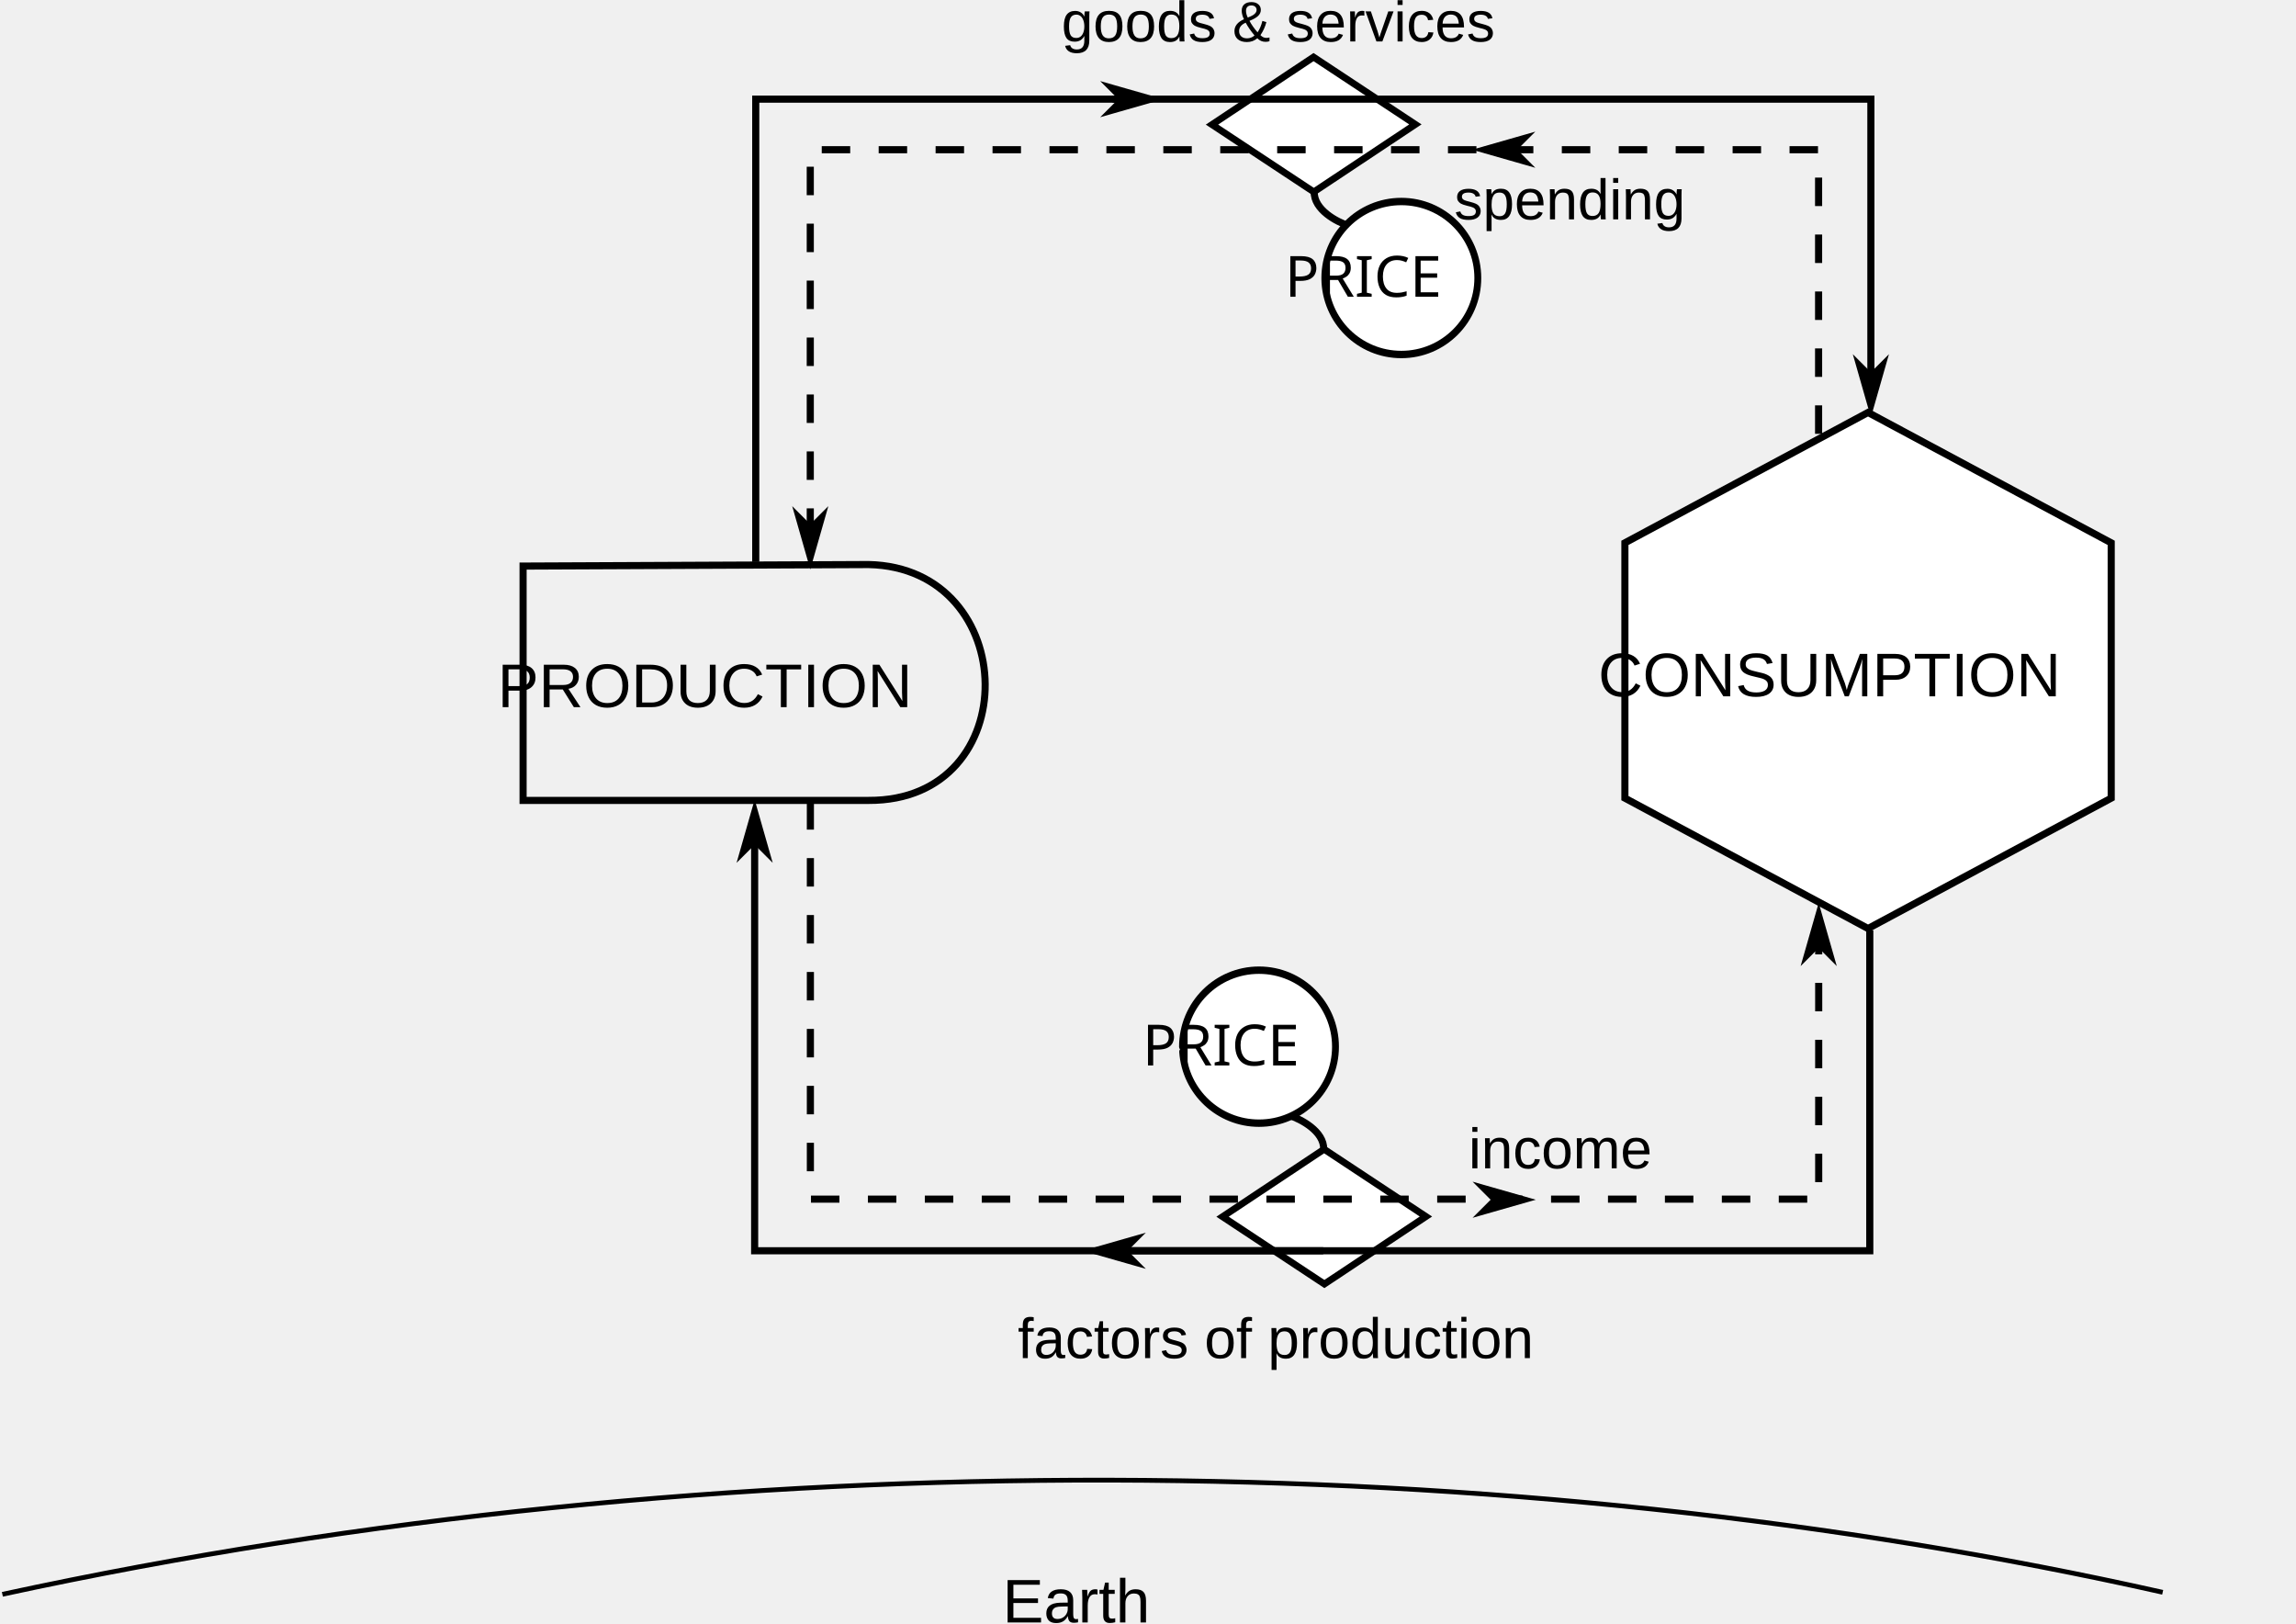
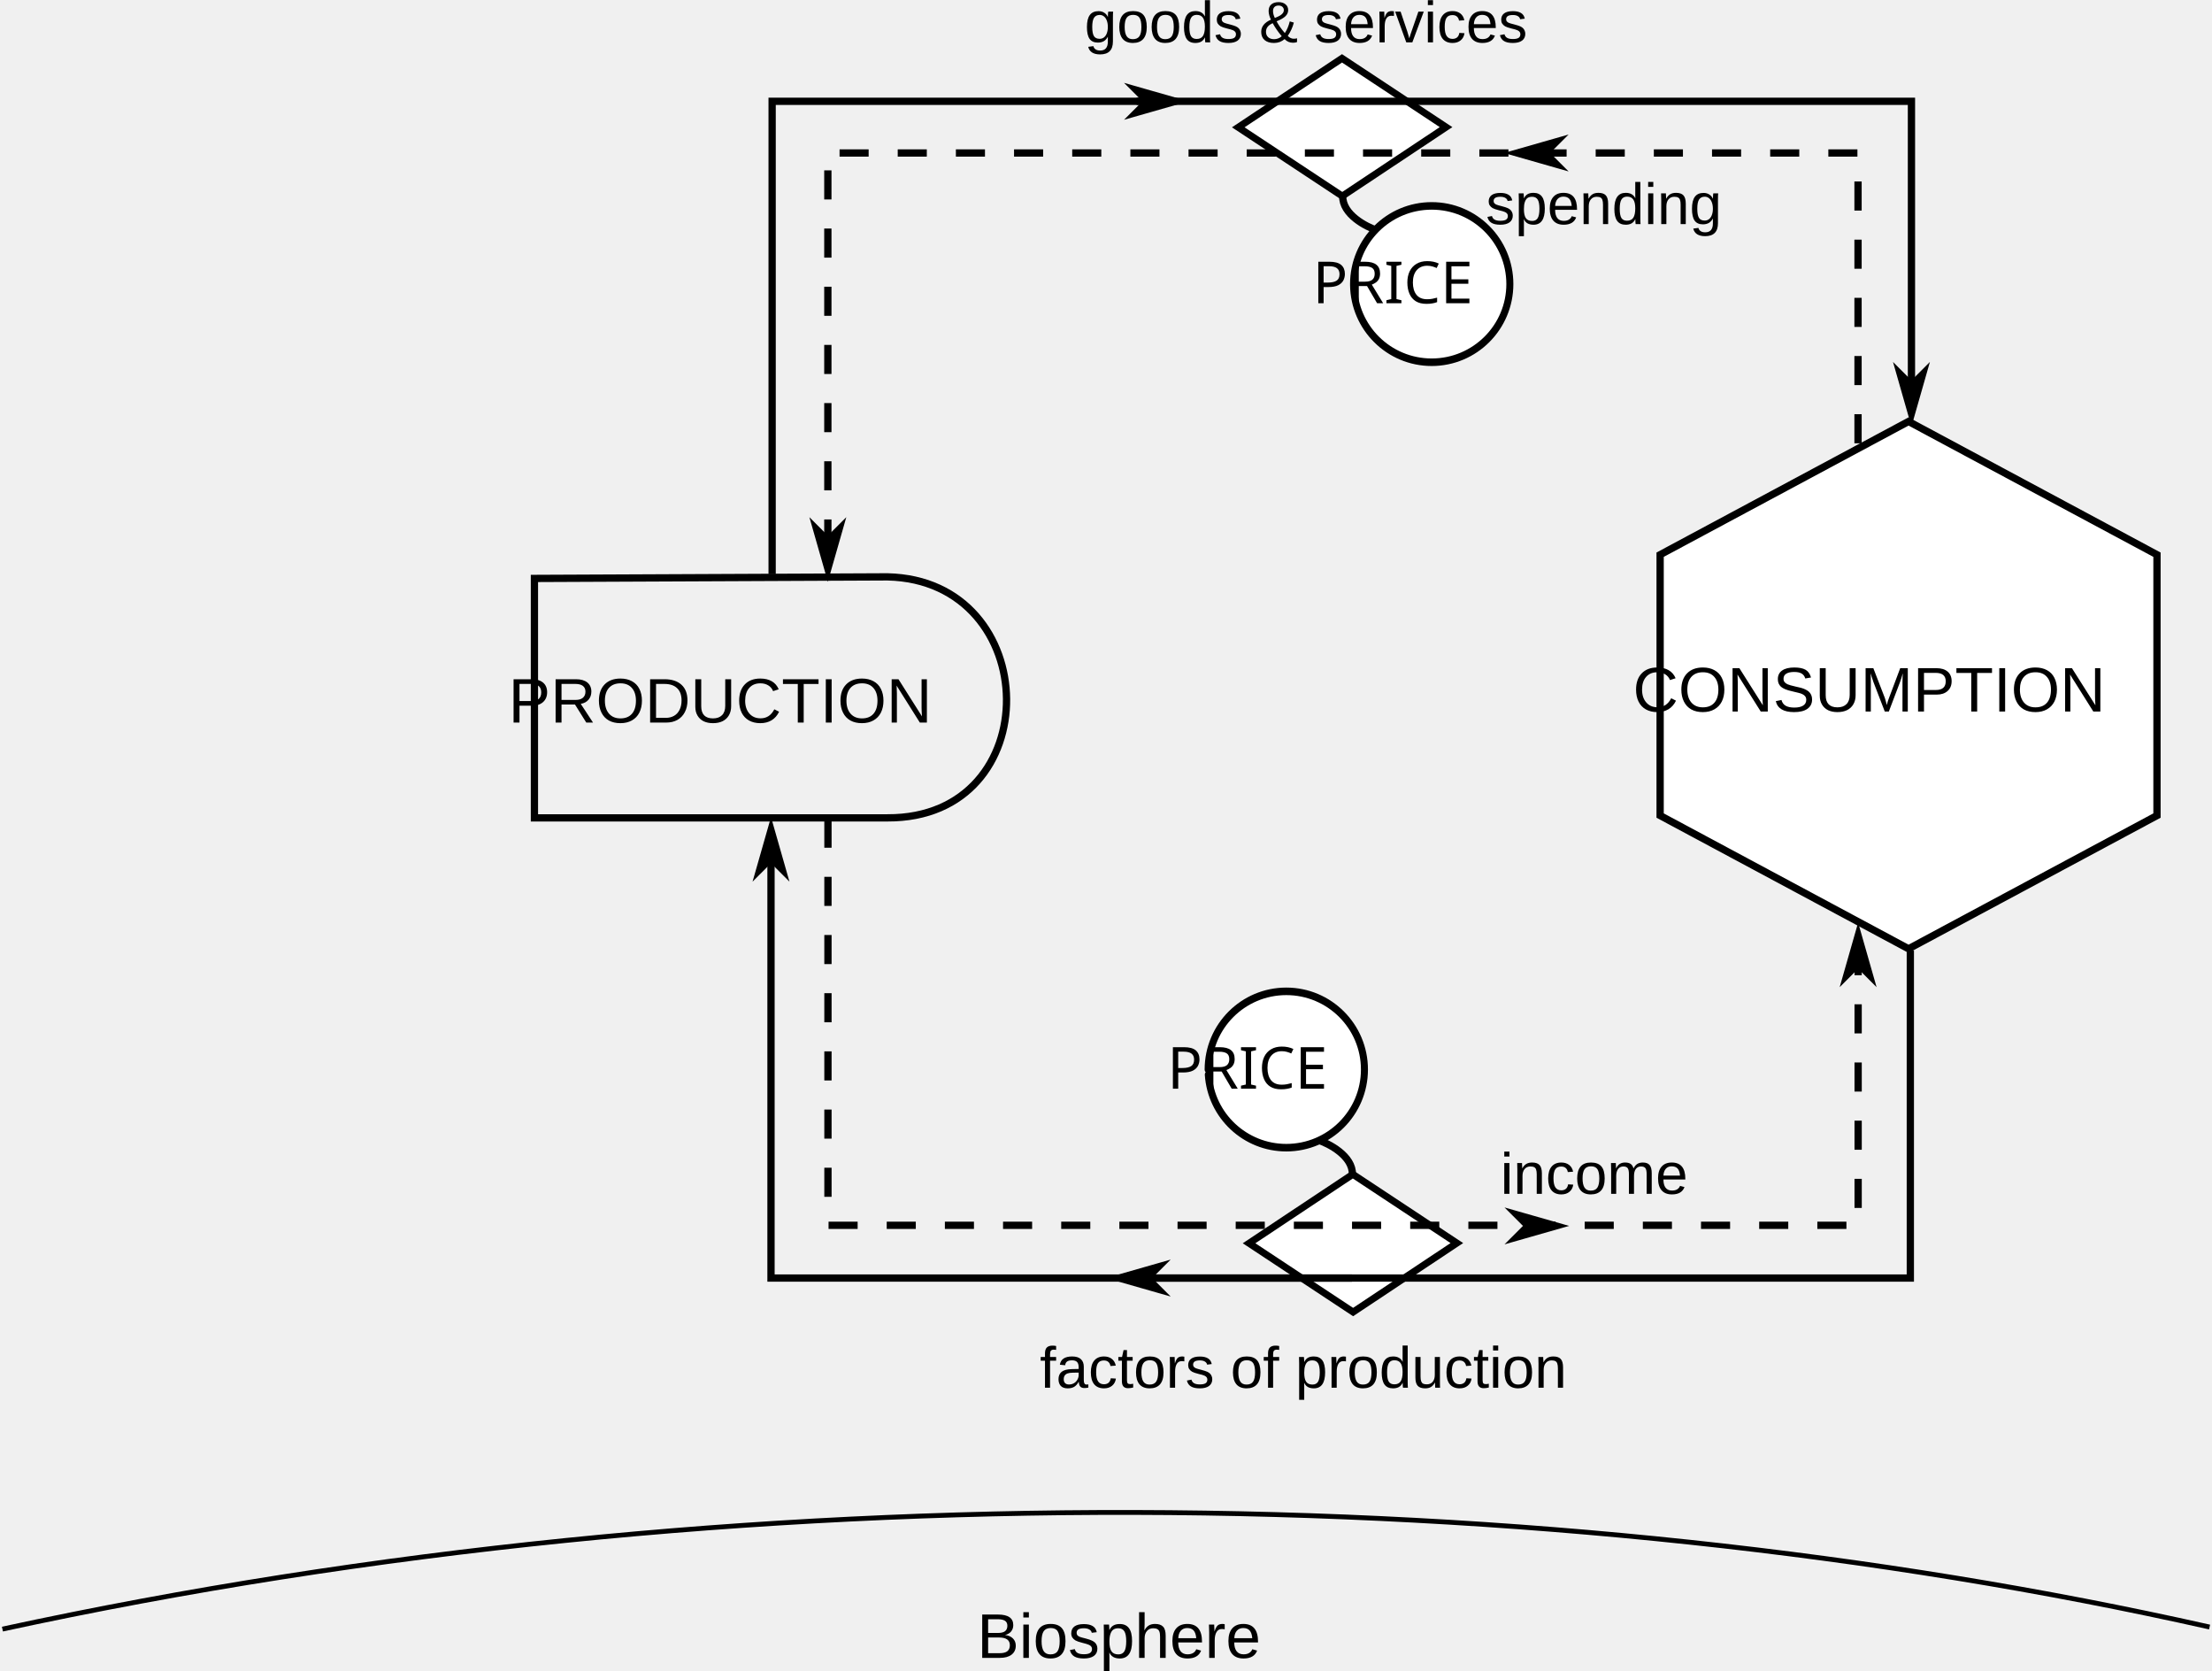
- <svg xmlns="http://www.w3.org/2000/svg" width="483.968" height="342.09" id="svg3126" version="1.1">
+ <svg xmlns="http://www.w3.org/2000/svg" width="456.366" height="344.521" id="svg3126" version="1.1">
  <defs id="defs3128">
    <marker orient="auto" refY="0" refX="0" id="Arrow2Sstart" style="overflow:visible">
      <path id="path5963" style="font-size:12px;fill-rule:evenodd;stroke-width:0.625;stroke-linejoin:round" d="M 8.719,4.034 -2.207,0.016 8.719,-4.002 c -1.745,2.372 -1.735,5.617 -6e-7,8.035 z" transform="matrix(0.3,0,0,0.3,-0.69,0)" />
    </marker>
    <marker orient="auto" refY="0" refX="0" id="Arrow1Lstart" style="overflow:visible">
      <path id="path5933" d="M 0,0 5,-5 -12.5,0 5,5 0,0 z" style="fill-rule:evenodd;stroke:#000000;stroke-width:1pt;marker-start:none" transform="matrix(0.8,0,0,0.8,10,0)" />
    </marker>
    <marker orient="auto" refY="0" refX="0" id="Arrow1Mstart" style="overflow:visible">
      <path id="path3143" d="M 0,0 5,-5 -12.5,0 5,5 0,0 z" style="fill-rule:evenodd;stroke:#000000;stroke-width:1pt;marker-start:none" transform="matrix(0.4,0,0,0.4,4,0)" />
    </marker>
    <marker orient="auto" refY="0" refX="0" id="Arrow2Mstart" style="overflow:visible">
      <path id="path3161" style="font-size:12px;fill-rule:evenodd;stroke-width:0.625;stroke-linejoin:round" d="M 8.719,4.034 -2.207,0.016 8.719,-4.002 c -1.745,2.372 -1.735,5.617 -6e-7,8.035 z" transform="scale(0.6,0.6)" />
    </marker>
    <marker orient="auto" refY="0" refX="0" id="marker3152" style="overflow:visible">
      <path id="path3154" style="font-size:12px;fill-rule:evenodd;stroke-width:0.625;stroke-linejoin:round" d="M 8.719,4.034 -2.207,0.016 8.719,-4.002 c -1.745,2.372 -1.735,5.617 -6e-7,8.035 z" transform="scale(0.6,0.6)" />
    </marker>
    <marker orient="auto" refY="0" refX="0" id="Arrow1Mstart-4" style="overflow:visible">
      <path id="path3143-0" d="M 0,0 5,-5 -12.5,0 5,5 0,0 z" style="fill-rule:evenodd;stroke:#000000;stroke-width:1pt;marker-start:none" transform="matrix(0.4,0,0,0.4,4,0)" />
    </marker>
    <marker orient="auto" refY="0" refX="0" id="Arrow2Mstart-9" style="overflow:visible">
      <path id="path3161-4" style="font-size:12px;fill-rule:evenodd;stroke-width:0.625;stroke-linejoin:round" d="M 8.719,4.034 -2.207,0.016 8.719,-4.002 c -1.745,2.372 -1.735,5.617 -6e-7,8.035 z" transform="scale(0.6,0.6)" />
    </marker>
    <marker orient="auto" refY="0" refX="0" id="marker3236" style="overflow:visible">
      <path id="path3238" d="M 0,0 5,-5 -12.5,0 5,5 0,0 z" style="fill-rule:evenodd;stroke:#000000;stroke-width:1pt;marker-start:none" transform="matrix(0.4,0,0,0.4,4,0)" />
    </marker>
    <marker orient="auto" refY="0" refX="0" id="Arrow2Mstart-8" style="overflow:visible">
      <path id="path3161-8" style="font-size:12px;fill-rule:evenodd;stroke-width:0.625;stroke-linejoin:round" d="M 8.719,4.034 -2.207,0.016 8.719,-4.002 c -1.745,2.372 -1.735,5.617 -6e-7,8.035 z" transform="scale(0.6,0.6)" />
    </marker>
    <marker orient="auto" refY="0" refX="0" id="Arrow1Mstart-2" style="overflow:visible">
      <path id="path3143-4" d="M 0,0 5,-5 -12.5,0 5,5 0,0 z" style="fill-rule:evenodd;stroke:#000000;stroke-width:1pt;marker-start:none" transform="matrix(0.4,0,0,0.4,4,0)" />
    </marker>
    <marker orient="auto" refY="0" refX="0" id="marker3330" style="overflow:visible">
      <path id="path3332" d="M 0,0 5,-5 -12.5,0 5,5 0,0 z" style="fill-rule:evenodd;stroke:#000000;stroke-width:1pt;marker-start:none" transform="matrix(0.4,0,0,0.4,4,0)" />
    </marker>
    <marker orient="auto" refY="0" refX="0" id="marker3334" style="overflow:visible">
      <path id="path3336" d="M 0,0 5,-5 -12.5,0 5,5 0,0 z" style="fill-rule:evenodd;stroke:#000000;stroke-width:1pt;marker-start:none" transform="matrix(0.4,0,0,0.4,4,0)" />
    </marker>
    <marker orient="auto" refY="0" refX="0" id="marker3338" style="overflow:visible">
      <path id="path3340" style="font-size:12px;fill-rule:evenodd;stroke-width:0.625;stroke-linejoin:round" d="M 8.719,4.034 -2.207,0.016 8.719,-4.002 c -1.745,2.372 -1.735,5.617 -6e-7,8.035 z" transform="scale(0.6,0.6)" />
    </marker>
    <marker orient="auto" refY="0" refX="0" id="marker3342" style="overflow:visible">
      <path id="path3344" style="font-size:12px;fill-rule:evenodd;stroke-width:0.625;stroke-linejoin:round" d="M 8.719,4.034 -2.207,0.016 8.719,-4.002 c -1.745,2.372 -1.735,5.617 -6e-7,8.035 z" transform="scale(0.6,0.6)" />
    </marker>
    <marker orient="auto" refY="0" refX="0" id="Arrow2Mstart-5" style="overflow:visible">
      <path id="path3161-5" style="font-size:12px;fill-rule:evenodd;stroke-width:0.625;stroke-linejoin:round" d="M 8.719,4.034 -2.207,0.016 8.719,-4.002 c -1.745,2.372 -1.735,5.617 -6e-7,8.035 z" transform="scale(0.6,0.6)" />
    </marker>
    <marker orient="auto" refY="0" refX="0" id="Arrow2Mstart-7" style="overflow:visible">
      <path id="path3161-6" style="font-size:12px;fill-rule:evenodd;stroke-width:0.625;stroke-linejoin:round" d="M 8.719,4.034 -2.207,0.016 8.719,-4.002 c -1.745,2.372 -1.735,5.617 -6e-7,8.035 z" transform="scale(0.6,0.6)" />
    </marker>
    <marker orient="auto" refY="0" refX="0" id="Arrow2Mstart-1" style="overflow:visible">
      <path id="path3161-68" style="font-size:12px;fill-rule:evenodd;stroke-width:0.625;stroke-linejoin:round" d="M 8.719,4.034 -2.207,0.016 8.719,-4.002 c -1.745,2.372 -1.735,5.617 -6e-7,8.035 z" transform="scale(0.6,0.6)" />
    </marker>
    <marker orient="auto" refY="0" refX="0" id="Arrow1Mstart-5" style="overflow:visible">
      <path id="path3143-7" d="M 0,0 5,-5 -12.5,0 5,5 0,0 z" style="fill-rule:evenodd;stroke:#000000;stroke-width:1pt;marker-start:none" transform="matrix(0.4,0,0,0.4,4,0)" />
    </marker>
    <marker orient="auto" refY="0" refX="0" id="marker3551" style="overflow:visible">
      <path id="path3553" d="M 0,0 5,-5 -12.5,0 5,5 0,0 z" style="fill-rule:evenodd;stroke:#000000;stroke-width:1pt;marker-start:none" transform="matrix(0.4,0,0,0.4,4,0)" />
    </marker>
    <marker orient="auto" refY="0" refX="0" id="Arrow2Mstart-6" style="overflow:visible">
      <path id="path3161-1" style="font-size:12px;fill-rule:evenodd;stroke-width:0.625;stroke-linejoin:round" d="M 8.719,4.034 -2.207,0.016 8.719,-4.002 c -1.745,2.372 -1.735,5.617 -6e-7,8.035 z" transform="scale(0.6,0.6)" />
    </marker>
    <marker orient="auto" refY="0" refX="0" id="Arrow1Mend" style="overflow:visible">
      <path id="path3158" d="M 0,0 5,-5 -12.5,0 5,5 0,0 z" style="fill-rule:evenodd;stroke:#000000;stroke-width:1pt;marker-start:none" transform="matrix(-0.4,0,0,-0.4,-4,0)" />
    </marker>
    <marker orient="auto" refY="0" refX="0" id="marker6319" style="overflow:visible">
      <path id="path6321" d="M 0,0 5,-5 -12.5,0 5,5 0,0 z" style="fill-rule:evenodd;stroke:#000000;stroke-width:1pt;marker-start:none" transform="matrix(-0.4,0,0,-0.4,-4,0)" />
    </marker>
    <marker orient="auto" refY="0" refX="0" id="marker6323" style="overflow:visible">
      <path id="path6325" d="M 0,0 5,-5 -12.5,0 5,5 0,0 z" style="fill-rule:evenodd;stroke:#000000;stroke-width:1pt;marker-start:none" transform="matrix(-0.4,0,0,-0.4,-4,0)" />
    </marker>
    <marker orient="auto" refY="0" refX="0" id="marker6327" style="overflow:visible">
      <path id="path6329" d="M 0,0 5,-5 -12.5,0 5,5 0,0 z" style="fill-rule:evenodd;stroke:#000000;stroke-width:1pt;marker-start:none" transform="matrix(-0.4,0,0,-0.4,-4,0)" />
    </marker>
    <marker orient="auto" refY="0" refX="0" id="marker6331" style="overflow:visible">
      <path id="path6333" d="M 0,0 5,-5 -12.5,0 5,5 0,0 z" style="fill-rule:evenodd;stroke:#000000;stroke-width:1pt;marker-start:none" transform="matrix(-0.4,0,0,-0.4,-4,0)" />
    </marker>
    <marker orient="auto" refY="0" refX="0" id="marker6335" style="overflow:visible">
      <path id="path6337" d="M 0,0 5,-5 -12.5,0 5,5 0,0 z" style="fill-rule:evenodd;stroke:#000000;stroke-width:1pt;marker-start:none" transform="matrix(-0.4,0,0,-0.4,-4,0)" />
    </marker>
    <marker orient="auto" refY="0" refX="0" id="marker6339" style="overflow:visible">
      <path id="path6341" d="M 0,0 5,-5 -12.5,0 5,5 0,0 z" style="fill-rule:evenodd;stroke:#000000;stroke-width:1pt;marker-start:none" transform="matrix(-0.4,0,0,-0.4,-4,0)" />
    </marker>
    <marker orient="auto" refY="0" refX="0" id="marker6343" style="overflow:visible">
      <path id="path6345" d="M 0,0 5,-5 -12.5,0 5,5 0,0 z" style="fill-rule:evenodd;stroke:#000000;stroke-width:1pt;marker-start:none" transform="matrix(-0.4,0,0,-0.4,-4,0)" />
    </marker>
    <marker orient="auto" refY="0" refX="0" id="Arrow1Mstart-9" style="overflow:visible">
      <path id="path3143-2" d="M 0,0 5,-5 -12.5,0 5,5 0,0 z" style="fill-rule:evenodd;stroke:#000000;stroke-width:1pt;marker-start:none" transform="matrix(0.4,0,0,0.4,4,0)" />
    </marker>
    <marker orient="auto" refY="0" refX="0" id="Arrow2Mstart-79" style="overflow:visible">
      <path id="path3161-54" style="font-size:12px;fill-rule:evenodd;stroke-width:0.625;stroke-linejoin:round" d="M 8.719,4.034 -2.207,0.016 8.719,-4.002 c -1.745,2.372 -1.735,5.617 -6e-7,8.035 z" transform="scale(0.6,0.6)" />
    </marker>
    <marker orient="auto" refY="0" refX="0" id="Arrow1Mstart-3" style="overflow:visible">
      <path id="path3143-8" d="M 0,0 5,-5 -12.5,0 5,5 0,0 z" style="fill-rule:evenodd;stroke:#000000;stroke-width:1pt;marker-start:none" transform="matrix(0.4,0,0,0.4,4,0)" />
    </marker>
    <marker orient="auto" refY="0" refX="0" id="Arrow2Mstart-74" style="overflow:visible">
      <path id="path3161-2" style="font-size:12px;fill-rule:evenodd;stroke-width:0.625;stroke-linejoin:round" d="M 8.719,4.034 -2.207,0.016 8.719,-4.002 c -1.745,2.372 -1.735,5.617 -6e-7,8.035 z" transform="scale(0.6,0.6)" />
    </marker>
    <marker orient="auto" refY="0" refX="0" id="marker6529" style="overflow:visible">
      <path id="path6531" style="font-size:12px;fill-rule:evenodd;stroke-width:0.625;stroke-linejoin:round" d="M 8.719,4.034 -2.207,0.016 8.719,-4.002 c -1.745,2.372 -1.735,5.617 -6e-7,8.035 z" transform="scale(0.6,0.6)" />
    </marker>
    <marker orient="auto" refY="0" refX="0" id="Arrow2Mstart-60" style="overflow:visible">
      <path id="path3161-24" style="font-size:12px;fill-rule:evenodd;stroke-width:0.625;stroke-linejoin:round" d="M 8.719,4.034 -2.207,0.016 8.719,-4.002 c -1.745,2.372 -1.735,5.617 -6e-7,8.035 z" transform="scale(0.6,0.6)" />
    </marker>
    <marker orient="auto" refY="0" refX="0" id="Arrow1Mstart-20" style="overflow:visible">
      <path id="path3143-01" d="M 0,0 5,-5 -12.5,0 5,5 0,0 z" style="fill-rule:evenodd;stroke:#000000;stroke-width:1pt;marker-start:none" transform="matrix(0.4,0,0,0.4,4,0)" />
    </marker>
    <marker orient="auto" refY="0" refX="0" id="Arrow2Mstart-71" style="overflow:visible">
      <path id="path3161-7" style="font-size:12px;fill-rule:evenodd;stroke-width:0.625;stroke-linejoin:round" d="M 8.719,4.034 -2.207,0.016 8.719,-4.002 c -1.745,2.372 -1.735,5.617 -6e-7,8.035 z" transform="scale(0.6,0.6)" />
    </marker>
    <marker orient="auto" refY="0" refX="0" id="marker7010" style="overflow:visible">
      <path id="path7012" style="font-size:12px;fill-rule:evenodd;stroke-width:0.625;stroke-linejoin:round" d="M 8.719,4.034 -2.207,0.016 8.719,-4.002 c -1.745,2.372 -1.735,5.617 -6e-7,8.035 z" transform="scale(0.6,0.6)" />
    </marker>
    <marker orient="auto" refY="0" refX="0" id="Arrow1Mstart-6" style="overflow:visible">
      <path id="path3143-03" d="M 0,0 5,-5 -12.5,0 5,5 0,0 z" style="fill-rule:evenodd;stroke:#000000;stroke-width:1pt;marker-start:none" transform="matrix(0.4,0,0,0.4,4,0)" />
    </marker>
    <marker orient="auto" refY="0" refX="0" id="Arrow2Mstart-80" style="overflow:visible">
      <path id="path3161-12" style="font-size:12px;fill-rule:evenodd;stroke-width:0.625;stroke-linejoin:round" d="M 8.719,4.034 -2.207,0.016 8.719,-4.002 c -1.745,2.372 -1.735,5.617 -6e-7,8.035 z" transform="scale(0.6,0.6)" />
    </marker>
    <marker orient="auto" refY="0" refX="0" id="Arrow1Mstart-1" style="overflow:visible">
      <path id="path3143-20" d="M 0,0 5,-5 -12.5,0 5,5 0,0 z" style="fill-rule:evenodd;stroke:#000000;stroke-width:1pt;marker-start:none" transform="matrix(0.4,0,0,0.4,4,0)" />
    </marker>
    <marker orient="auto" refY="0" refX="0" id="Arrow2Mstart-16" style="overflow:visible">
      <path id="path3161-40" style="font-size:12px;fill-rule:evenodd;stroke-width:0.625;stroke-linejoin:round" d="M 8.719,4.034 -2.207,0.016 8.719,-4.002 c -1.745,2.372 -1.735,5.617 -6e-7,8.035 z" transform="scale(0.6,0.6)" />
    </marker>
    <marker orient="auto" refY="0" refX="0" id="Arrow2Mstart-3" style="overflow:visible">
      <path id="path3161-9" style="font-size:12px;fill-rule:evenodd;stroke-width:0.625;stroke-linejoin:round" d="M 8.719,4.034 -2.207,0.016 8.719,-4.002 c -1.745,2.372 -1.735,5.617 -6e-7,8.035 z" transform="scale(0.6,0.6)" />
    </marker>
    <marker orient="auto" refY="0" refX="0" id="marker7189" style="overflow:visible">
      <path id="path7191" style="font-size:12px;fill-rule:evenodd;stroke-width:0.625;stroke-linejoin:round" d="M 8.719,4.034 -2.207,0.016 8.719,-4.002 c -1.745,2.372 -1.735,5.617 -6e-7,8.035 z" transform="scale(0.6,0.6)" />
    </marker>
    <marker orient="auto" refY="0" refX="0" id="Arrow2Mstart-37" style="overflow:visible">
      <path id="path3161-10" style="font-size:12px;fill-rule:evenodd;stroke-width:0.625;stroke-linejoin:round" d="M 8.719,4.034 -2.207,0.016 8.719,-4.002 c -1.745,2.372 -1.735,5.617 -6e-7,8.035 z" transform="scale(0.6,0.6)" />
    </marker>
    <marker orient="auto" refY="0" refX="0" id="marker7265" style="overflow:visible">
      <path id="path7267" style="font-size:12px;fill-rule:evenodd;stroke-width:0.625;stroke-linejoin:round" d="M 8.719,4.034 -2.207,0.016 8.719,-4.002 c -1.745,2.372 -1.735,5.617 -6e-7,8.035 z" transform="scale(0.6,0.6)" />
    </marker>
    <marker orient="auto" refY="0" refX="0" id="Arrow1Mstart-7" style="overflow:visible">
      <path id="path3143-3" d="M 0,0 5,-5 -12.5,0 5,5 0,0 z" style="fill-rule:evenodd;stroke:#000000;stroke-width:1pt;marker-start:none" transform="matrix(0.4,0,0,0.4,4,0)" />
    </marker>
    <marker orient="auto" refY="0" refX="0" id="marker7271" style="overflow:visible">
      <path id="path7273" style="font-size:12px;fill-rule:evenodd;stroke-width:0.625;stroke-linejoin:round" d="M 8.719,4.034 -2.207,0.016 8.719,-4.002 c -1.745,2.372 -1.735,5.617 -6e-7,8.035 z" transform="scale(0.6,0.6)" />
    </marker>
    <marker orient="auto" refY="0" refX="0" id="Arrow1Mstart-33" style="overflow:visible">
      <path id="path3143-37" d="M 0,0 5,-5 -12.5,0 5,5 0,0 z" style="fill-rule:evenodd;stroke:#000000;stroke-width:1pt;marker-start:none" transform="matrix(0.4,0,0,0.4,4,0)" />
    </marker>
  </defs>
  <g id="layer1" transform="translate(41.39201,-333.6959)">
    <path id="path4742" d="m 301.115,501.906 0,-53.803 51.254,-27.48 51.254,27.48 0,53.803 -51.254,27.48 -51.254,-27.48 z" style="fill:#ffffff;fill-opacity:1;fill-rule:evenodd;stroke:#000000;stroke-width:1.5;stroke-linecap:butt;stroke-linejoin:miter;stroke-opacity:1" />
    <path style="fill:#ffffff;fill-opacity:1;stroke:#000000;stroke-width:7.692;stroke-linecap:round;stroke-miterlimit:4;stroke-opacity:1;stroke-dasharray:none;stroke-dashoffset:0" id="path4768-0-3" d="m 571.604,699.857 -89.362,89.612 -89.612,-89.362 89.362,-89.612 z" transform="matrix(-0.2395535,0,0,-0.1587508,351.006,471.0575)" />
    <path transform="matrix(-0.6642378,0,0,-0.7134406,715.4462,769.2638)" style="fill:#ffffff;fill-opacity:1;stroke:#000000;stroke-width:2.179;stroke-linecap:round;stroke-miterlimit:4;stroke-opacity:1;stroke-dasharray:none;stroke-dashoffset:0" id="path5741-1-4" d="m 718.99,528.395 c 0,12.481 -10.867,22.599 -24.273,22.599 -13.406,0 -24.273,-10.118 -24.273,-22.599 0,-12.481 10.867,-22.599 24.273,-22.599 13.308,0 24.134,9.976 24.272,22.365" />
    <text xml:space="preserve" style="font-size:12px;font-style:normal;font-weight:bold;text-align:center;text-anchor:middle;fill:#000000;fill-opacity:1;stroke:none;font-family:Calibri" x="253.763" y="396.243" id="text6712-3-6">
      <tspan id="tspan6714-8-0" x="253.763" y="396.243" style="font-size:12px;font-weight:normal">PRICE</tspan>
    </text>
    <path d="m 718.99,528.395 c 0,12.481 -10.867,22.599 -24.273,22.599 -13.406,0 -24.273,-10.118 -24.273,-22.599 0,-12.481 10.867,-22.599 24.273,-22.599 12.781,0 23.373,9.228 24.22,21.102" id="path3263" style="fill:#ffffff;fill-opacity:1;stroke:#000000;stroke-width:2.179;stroke-linecap:round;stroke-miterlimit:4;stroke-opacity:1;stroke-dasharray:none;stroke-dashoffset:0" transform="matrix(-0.6642378,0,0,-0.7134406,685.4462,931.2638)" />
    <text id="text3265" y="558.243" x="223.763" style="font-size:12px;font-style:normal;font-weight:bold;text-align:center;text-anchor:middle;fill:#000000;fill-opacity:1;stroke:none;font-family:Calibri" xml:space="preserve">
      <tspan style="font-size:12px;font-weight:normal" y="558.243" x="223.763" id="tspan3267">PRICE</tspan>
    </text>
    <path style="fill:none;stroke:#000000;stroke-width:1.5;stroke-linecap:butt;stroke-linejoin:miter;stroke-opacity:1" d="m 242.745,381.208 c -2.228,-0.701 -7.236,-3.281 -7.114,-7.115" id="path6721-9-6" />
    <path style="fill:#ffffff;fill-opacity:1;stroke:#000000;stroke-width:7.692;stroke-linecap:round;stroke-miterlimit:4;stroke-opacity:1;stroke-dasharray:none;stroke-dashoffset:0" id="path4768-0" d="m 571.604,699.857 -89.362,89.612 -89.612,-89.362 89.362,-89.612 z" transform="matrix(0.2395535,0,0,0.1587508,122.2484,478.9786)" />
    <path style="fill:none;stroke:#000000;stroke-width:1.5;stroke-linecap:butt;stroke-linejoin:miter;stroke-opacity:1" d="m 230.51,568.828 c 2.228,0.701 7.236,3.281 7.114,7.115" id="path6721-9" />
    <text id="text2168" y="482.727" x="116.231" style="font-size:13px;font-style:normal;font-weight:bold;text-align:center;text-anchor:middle;fill:#000000;fill-opacity:1;stroke:none;font-family:Arial" xml:space="preserve">
      <tspan style="font-size:13px;font-weight:normal" y="482.727" x="116.231" id="tspan2170">PRODUCTION</tspan>
    </text>
    <path id="path2172" d="m 117.909,452.128 0,-97.537 235.058,0 0,64.129" style="fill:none;stroke:#000000;stroke-width:1.5;stroke-linecap:butt;stroke-linejoin:miter;stroke-miterlimit:4;stroke-opacity:1;stroke-dasharray:none;marker-mid:none;marker-end:url(#Arrow1Mend)" />
    <path id="path3346" d="m 193.11,354.591 0,0 7.776,0" style="fill:none;stroke:#000000;stroke-width:1.5;stroke-linecap:butt;stroke-linejoin:miter;stroke-opacity:1;marker-end:url(#Arrow1Mend)" />
    <path id="path3354" d="m 352.735,529.76 0,67.537 -235.058,0 0,-92.129" style="fill:none;stroke:#000000;stroke-width:1.5;stroke-linecap:butt;stroke-linejoin:miter;stroke-miterlimit:4;stroke-opacity:1;stroke-dasharray:none;marker-mid:none;marker-end:url(#Arrow1Mend)" />
    <path id="path3356" d="m 237.534,597.297 0,0 -47.776,0" style="fill:none;stroke:#000000;stroke-width:1.5;stroke-linecap:butt;stroke-linejoin:miter;stroke-opacity:1;marker-end:url(#Arrow1Mend)" />
    <path id="path3360" d="m 341.945,425.125 0,-59.876 -212.541,0 0,85.49" style="fill:none;stroke:#000000;stroke-width:1.5;stroke-linecap:butt;stroke-linejoin:miter;stroke-miterlimit:4;stroke-opacity:1;stroke-dasharray:6, 6;stroke-dashoffset:0;marker-mid:none;marker-end:url(#Arrow1Mend)" />
    <path id="path3362" d="m 277.304,365.249 0,0 -5.443,0" style="fill:none;stroke:#000000;stroke-width:1.5;stroke-linecap:butt;stroke-linejoin:miter;stroke-opacity:1;marker-end:url(#Arrow1Mend)" />
    <path id="path5306" d="m 129.426,502.542 0,83.876 212.541,0 0,-59.49" style="fill:none;stroke:#000000;stroke-width:1.5;stroke-linecap:butt;stroke-linejoin:miter;stroke-miterlimit:4;stroke-opacity:1;stroke-dasharray:6, 6;stroke-dashoffset:0;marker-mid:none;marker-end:url(#Arrow1Mend)" />
    <path id="path5308" d="m 273.939,586.542 0,0 5.443,0" style="fill:none;stroke:#000000;stroke-width:1.5;stroke-linecap:butt;stroke-linejoin:miter;stroke-opacity:1;marker-end:url(#Arrow1Mend)" />
    <text id="text5310" y="619.921" x="240.008" style="font-size:18px;font-style:normal;font-weight:bold;text-align:center;text-anchor:middle;fill:#000000;fill-opacity:1;stroke:none;font-family:Arial" xml:space="preserve">
      <tspan style="font-size:12px;font-weight:normal" y="619.921" x="240.008" id="tspan5312">factors of production</tspan>
    </text>
    <text id="text5314" y="342.432" x="236.384" style="font-size:12px;font-style:normal;font-weight:bold;text-align:center;text-anchor:middle;fill:#000000;fill-opacity:1;stroke:none;font-family:Arial" xml:space="preserve">
      <tspan style="font-weight:normal" y="342.432" x="236.384" id="tspan5316">goods &amp; services</tspan>
    </text>
    <text id="text2168-2" y="480.446" x="352.582" style="font-size:12px;font-style:normal;font-weight:bold;text-align:center;text-anchor:middle;fill:#000000;fill-opacity:1;stroke:none;font-family:Arial" xml:space="preserve">
      <tspan style="font-size:13px;font-weight:normal" y="480.446" x="352.582" id="tspan2170-8">CONSUMPTION</tspan>
    </text>
    <path style="fill:none;stroke:#000000;stroke-width:1.5;stroke-linecap:butt;stroke-linejoin:miter;stroke-opacity:1" d="m 68.867,453 0,49.383 72.82,0 c 33.245,0.17 32.309,-49.043 0,-49.709 l -72.82,0.326 z" id="path4601-9" />
    <path style="fill:none;stroke:#000000;stroke-width:1px;stroke-linecap:butt;stroke-linejoin:miter;stroke-opacity:1" d="m -40.892,669.701 c 151.955,-32.924 319.027,-31.093 455.366,-0.425" id="path3146" />
    <text xml:space="preserve" style="font-size:18px;font-style:normal;font-weight:bold;text-align:center;text-anchor:middle;fill:#000000;fill-opacity:1;stroke:none;font-family:Arial" x="300.008" y="579.921" id="text3148">
      <tspan id="tspan3150" x="300.008" y="579.921" style="font-size:12px;font-weight:normal">income</tspan>
    </text>
    <text id="text3152" y="379.921" x="302.008" style="font-size:18px;font-style:normal;font-weight:bold;text-align:center;text-anchor:middle;fill:#000000;fill-opacity:1;stroke:none;font-family:Arial" xml:space="preserve">
      <tspan style="font-size:12px;font-weight:normal" y="379.921" x="302.008" id="tspan3154">spending</tspan>
    </text>
-     <text id="text3156" y="675.634" x="169.939" style="font-size:13px;font-style:normal;font-weight:bold;text-align:start;text-anchor:start;fill:#000000;fill-opacity:1;stroke:none;font-family:Arial" xml:space="preserve">
-       <tspan id="tspan3160" style="font-size:13px;font-weight:normal;text-align:start;text-anchor:start" y="675.634" x="169.939">Earth</tspan>
+     <text id="text3156" y="675.634" x="198.491" style="font-size:13px;font-style:normal;font-weight:bold;text-align:center;text-anchor:middle;fill:#000000;fill-opacity:1;stroke:none;font-family:Arial" xml:space="preserve">
+       <tspan id="tspan3160" style="font-size:13px;font-weight:normal;text-align:center;text-anchor:middle" y="675.634" x="198.491">Biosphere</tspan>
    </text>
  </g>
</svg>
